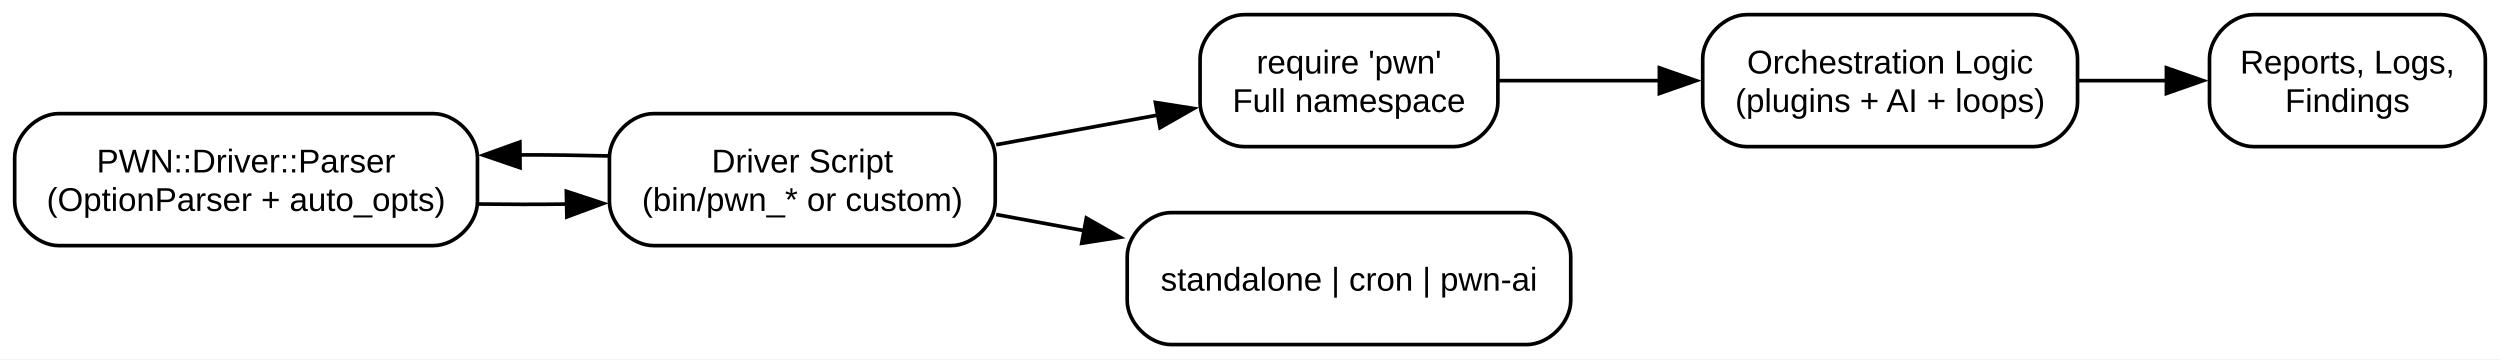
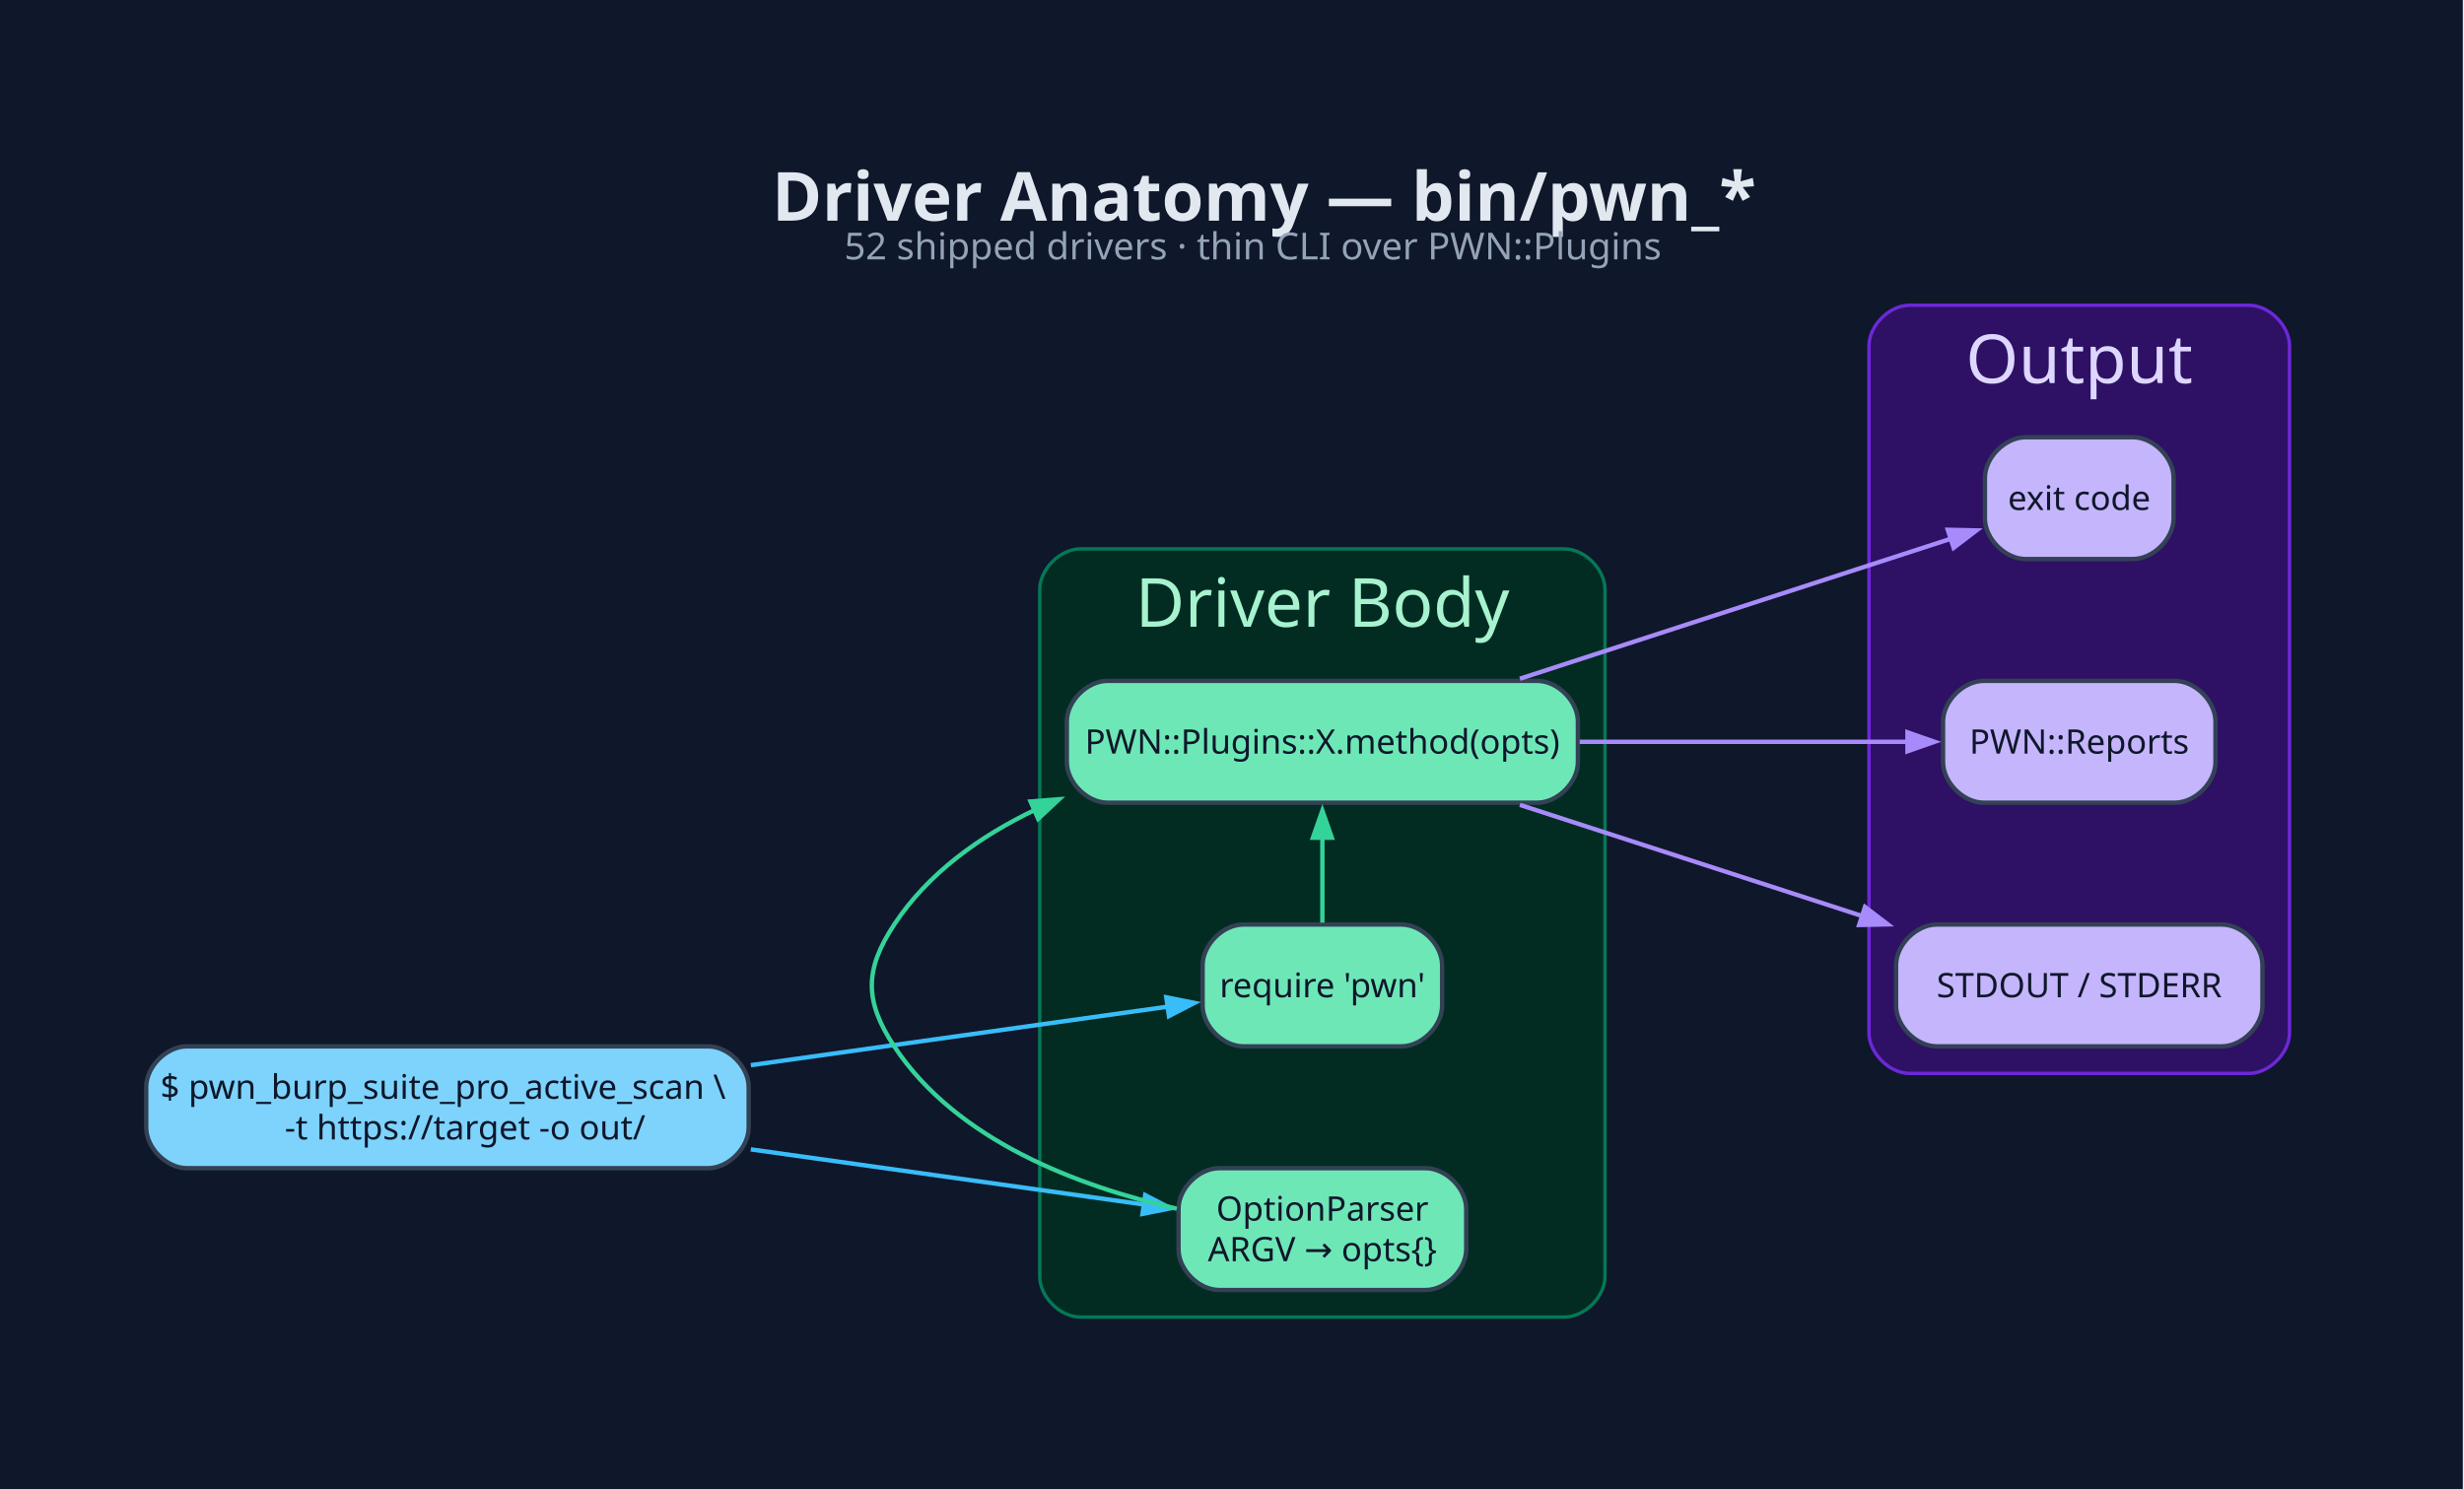
- <svg xmlns="http://www.w3.org/2000/svg" width="682pt" height="98pt" viewBox="0.00 0.00 682.00 98.00">
-   <g id="graph0" class="graph" transform="scale(1 1) rotate(0) translate(4 94)">
-     <polygon fill="white" stroke="none" points="-4,4 -4,-94 678,-94 678,4 -4,4" />
+ <svg xmlns="http://www.w3.org/2000/svg" width="728pt" height="440pt" viewBox="0.00 0.00 728.00 440.00">
+   <g id="graph0" class="graph" transform="scale(1 1) rotate(0) translate(43.2 397.2)">
+     <polygon fill="#0f172a" stroke="none" points="-43.2,43.2 -43.2,-397.2 684.45,-397.2 684.45,43.2 -43.2,43.2" />
+     <text xml:space="preserve" text-anchor="start" x="184.88" y="-332" font-family="sans-Serif" font-weight="bold" font-size="20.00" fill="#e2e8f0">Driver Anatomy — bin/pwn_*</text>
+     <text xml:space="preserve" text-anchor="start" x="206.25" y="-320.55" font-family="sans-Serif" font-size="11.00" fill="#94a3b8">52 shipped drivers · thin CLI over PWN::Plugins</text>
+     <g id="clust1" class="cluster">
+       <path fill="#022c22" stroke="#047857" d="M276,-8C276,-8 419,-8 419,-8 425,-8 431,-14 431,-20 431,-20 431,-223 431,-223 431,-229 425,-235 419,-235 419,-235 276,-235 276,-235 270,-235 264,-229 264,-223 264,-223 264,-20 264,-20 264,-14 270,-8 276,-8" />
+       <text xml:space="preserve" text-anchor="middle" x="347.5" y="-212" font-family="sans-Serif" font-size="20.00" fill="#a7f3d0">Driver Body</text>
+     </g>
+     <g id="clust3" class="cluster">
+       <path fill="#2e1065" stroke="#6d28d9" d="M521,-80C521,-80 621.25,-80 621.25,-80 627.25,-80 633.25,-86 633.25,-92 633.25,-92 633.25,-295 633.25,-295 633.25,-301 627.25,-307 621.25,-307 621.25,-307 521,-307 521,-307 515,-307 509,-301 509,-295 509,-295 509,-92 509,-92 509,-86 515,-80 521,-80" />
+       <text xml:space="preserve" text-anchor="middle" x="571.12" y="-284" font-family="sans-Serif" font-size="20.00" fill="#ddd6fe">Output</text>
+     </g>
    <g id="node1" class="node">
-       <path fill="none" stroke="black" d="M114.25,-63C114.25,-63 12,-63 12,-63 6,-63 0,-57 0,-51 0,-51 0,-39 0,-39 0,-33 6,-27 12,-27 12,-27 114.25,-27 114.25,-27 120.25,-27 126.25,-33 126.25,-39 126.25,-39 126.25,-51 126.25,-51 126.25,-57 120.25,-63 114.25,-63" />
-       <text xml:space="preserve" text-anchor="middle" x="63.12" y="-46.95" font-family="Arial" font-size="9.00">PWN::Driver::Parser</text>
-       <text xml:space="preserve" text-anchor="middle" x="63.12" y="-36.45" font-family="Arial" font-size="9.00">(OptionParser + auto_opts)</text>
+       <path fill="#7dd3fc" stroke="#334155" stroke-width="1.3" d="M166,-88C166,-88 12,-88 12,-88 6,-88 0,-82 0,-76 0,-76 0,-64 0,-64 0,-58 6,-52 12,-52 12,-52 166,-52 166,-52 172,-52 178,-58 178,-64 178,-64 178,-76 178,-76 178,-82 172,-88 166,-88" />
+       <text xml:space="preserve" text-anchor="middle" x="89" y="-72.5" font-family="sans-Serif" font-size="10.00" fill="#0f172a">$ pwn_burp_suite_pro_active_scan \ </text>
+       <text xml:space="preserve" text-anchor="middle" x="89" y="-60.5" font-family="sans-Serif" font-size="10.00" fill="#0f172a">    -t https://target -o out/</text>
    </g>
    <g id="node2" class="node">
-       <path fill="none" stroke="black" d="M255.5,-63C255.5,-63 174.25,-63 174.25,-63 168.25,-63 162.25,-57 162.25,-51 162.25,-51 162.25,-39 162.25,-39 162.25,-33 168.25,-27 174.25,-27 174.25,-27 255.5,-27 255.5,-27 261.5,-27 267.5,-33 267.5,-39 267.5,-39 267.5,-51 267.5,-51 267.5,-57 261.5,-63 255.5,-63" />
-       <text xml:space="preserve" text-anchor="middle" x="214.88" y="-46.95" font-family="Arial" font-size="9.00">Driver Script</text>
-       <text xml:space="preserve" text-anchor="middle" x="214.88" y="-36.45" font-family="Arial" font-size="9.00">(bin/pwn_* or custom)</text>
+       <path fill="#6ee7b7" stroke="#334155" stroke-width="1.3" d="M378,-52C378,-52 317,-52 317,-52 311,-52 305,-46 305,-40 305,-40 305,-28 305,-28 305,-22 311,-16 317,-16 317,-16 378,-16 378,-16 384,-16 390,-22 390,-28 390,-28 390,-40 390,-40 390,-46 384,-52 378,-52" />
+       <text xml:space="preserve" text-anchor="middle" x="347.5" y="-36.5" font-family="sans-Serif" font-size="10.00" fill="#0f172a">OptionParser</text>
+       <text xml:space="preserve" text-anchor="middle" x="347.5" y="-24.5" font-family="sans-Serif" font-size="10.00" fill="#0f172a">ARGV → opts{}</text>
+     </g>
+     <g id="edge1" class="edge">
+       <path fill="none" stroke="#38bdf8" stroke-width="1.3" d="M178.63,-57.56C217.51,-52.1 261.78,-45.89 295.09,-41.22" />
+       <polygon fill="#38bdf8" stroke="#38bdf8" stroke-width="1.3" points="295.14,-44.04 302.67,-40.15 294.36,-38.49 295.14,-44.04" />
+     </g>
+     <g id="node3" class="node">
+       <path fill="#6ee7b7" stroke="#334155" stroke-width="1.3" d="M370.88,-124C370.88,-124 324.12,-124 324.12,-124 318.12,-124 312.12,-118 312.12,-112 312.12,-112 312.12,-100 312.12,-100 312.12,-94 318.12,-88 324.12,-88 324.12,-88 370.88,-88 370.88,-88 376.88,-88 382.88,-94 382.88,-100 382.88,-100 382.88,-112 382.88,-112 382.88,-118 376.88,-124 370.88,-124" />
+       <text xml:space="preserve" text-anchor="middle" x="347.5" y="-102.5" font-family="sans-Serif" font-size="10.00" fill="#0f172a">require 'pwn'</text>
    </g>
    <g id="edge2" class="edge">
-       <path fill="none" stroke="black" d="M126.33,-38.34C134.42,-38.23 142.7,-38.22 150.8,-38.33" />
-       <polygon fill="black" stroke="black" points="150.5,-41.82 160.57,-38.51 150.64,-34.82 150.5,-41.82" />
+       <path fill="none" stroke="#38bdf8" stroke-width="1.3" d="M178.63,-82.44C220.28,-88.28 268.11,-95 302.03,-99.76" />
+       <polygon fill="#38bdf8" stroke="#38bdf8" stroke-width="1.3" points="301.39,-102.5 309.7,-100.84 302.17,-96.95 301.39,-102.5" />
    </g>
-     <g id="edge1" class="edge">
-       <path fill="none" stroke="black" d="M162.08,-51.46C154.16,-51.66 145.85,-51.76 137.57,-51.75" />
-       <polygon fill="black" stroke="black" points="137.87,-48.25 127.85,-51.67 137.82,-55.25 137.87,-48.25" />
-     </g>
-     <g id="node3" class="node">
-       <path fill="none" stroke="black" d="M392.62,-90C392.62,-90 335.38,-90 335.38,-90 329.38,-90 323.38,-84 323.38,-78 323.38,-78 323.38,-66 323.38,-66 323.38,-60 329.38,-54 335.38,-54 335.38,-54 392.62,-54 392.62,-54 398.62,-54 404.62,-60 404.62,-66 404.62,-66 404.62,-78 404.62,-78 404.62,-84 398.62,-90 392.62,-90" />
-       <text xml:space="preserve" text-anchor="middle" x="364" y="-73.95" font-family="Arial" font-size="9.00">require 'pwn'</text>
-       <text xml:space="preserve" text-anchor="middle" x="364" y="-63.45" font-family="Arial" font-size="9.00">Full namespace</text>
+     <g id="node4" class="node">
+       <path fill="#6ee7b7" stroke="#334155" stroke-width="1.3" d="M411,-196C411,-196 284,-196 284,-196 278,-196 272,-190 272,-184 272,-184 272,-172 272,-172 272,-166 278,-160 284,-160 284,-160 411,-160 411,-160 417,-160 423,-166 423,-172 423,-172 423,-184 423,-184 423,-190 417,-196 411,-196" />
+       <text xml:space="preserve" text-anchor="middle" x="347.5" y="-174.5" font-family="sans-Serif" font-size="10.00" fill="#0f172a">PWN::Plugins::X.method(opts)</text>
    </g>
    <g id="edge3" class="edge">
-       <path fill="none" stroke="black" d="M267.75,-54.52C282.11,-57.15 297.68,-60.01 311.99,-62.64" />
-       <polygon fill="black" stroke="black" points="311.2,-66.05 321.66,-64.41 312.46,-59.17 311.2,-66.05" />
+       <path fill="none" stroke="#34d399" stroke-width="1.3" d="M304.47,-40.03C275.53,-46.57 239.42,-60.1 221,-88 212.18,-101.35 212.18,-110.65 221,-124 231.03,-139.19 246.3,-150.12 262.8,-157.98" />
+       <polygon fill="#34d399" stroke="#34d399" stroke-width="1.3" points="261.27,-160.36 269.72,-161.02 263.53,-155.24 261.27,-160.36" />
+     </g>
+     <g id="edge4" class="edge">
+       <path fill="none" stroke="#34d399" stroke-width="1.3" d="M347.5,-124.56C347.5,-132.96 347.5,-141.37 347.5,-149.77" />
+       <polygon fill="#34d399" stroke="#34d399" stroke-width="1.3" points="344.7,-149.66 347.5,-157.66 350.3,-149.66 344.7,-149.66" />
+     </g>
+     <g id="node5" class="node">
+       <path fill="#c4b5fd" stroke="#334155" stroke-width="1.3" d="M613.25,-124C613.25,-124 529,-124 529,-124 523,-124 517,-118 517,-112 517,-112 517,-100 517,-100 517,-94 523,-88 529,-88 529,-88 613.25,-88 613.25,-88 619.25,-88 625.25,-94 625.25,-100 625.25,-100 625.25,-112 625.25,-112 625.25,-118 619.25,-124 613.25,-124" />
+       <text xml:space="preserve" text-anchor="middle" x="571.12" y="-102.5" font-family="sans-Serif" font-size="10.00" fill="#0f172a">STDOUT / STDERR</text>
+     </g>
+     <g id="edge5" class="edge">
+       <path fill="none" stroke="#a78bfa" stroke-width="1.3" d="M405.86,-159.36C436.91,-149.28 475.33,-136.8 507.2,-126.44" />
+       <polygon fill="#a78bfa" stroke="#a78bfa" stroke-width="1.3" points="507.82,-129.19 514.56,-124.05 506.09,-123.86 507.82,-129.19" />
    </g>
    <g id="node6" class="node">
-       <path fill="none" stroke="black" d="M412.5,-36C412.5,-36 315.5,-36 315.5,-36 309.5,-36 303.5,-30 303.5,-24 303.5,-24 303.5,-12 303.5,-12 303.5,-6 309.5,0 315.5,0 315.5,0 412.5,0 412.5,0 418.5,0 424.5,-6 424.5,-12 424.5,-12 424.5,-24 424.5,-24 424.5,-30 418.5,-36 412.5,-36" />
-       <text xml:space="preserve" text-anchor="middle" x="364" y="-14.7" font-family="Arial" font-size="9.00">standalone | cron | pwn-ai</text>
+       <path fill="#c4b5fd" stroke="#334155" stroke-width="1.3" d="M599.38,-196C599.38,-196 542.88,-196 542.88,-196 536.88,-196 530.88,-190 530.88,-184 530.88,-184 530.88,-172 530.88,-172 530.88,-166 536.88,-160 542.88,-160 542.88,-160 599.38,-160 599.38,-160 605.38,-160 611.38,-166 611.38,-172 611.38,-172 611.38,-184 611.38,-184 611.38,-190 605.38,-196 599.38,-196" />
+       <text xml:space="preserve" text-anchor="middle" x="571.12" y="-174.5" font-family="sans-Serif" font-size="10.00" fill="#0f172a">PWN::Reports</text>
    </g>
    <g id="edge6" class="edge">
-       <path fill="none" stroke="black" d="M267.75,-35.48C275.59,-34.04 283.81,-32.53 291.97,-31.03" />
-       <polygon fill="black" stroke="black" points="292.36,-34.52 301.56,-29.27 291.09,-27.64 292.36,-34.52" />
+       <path fill="none" stroke="#a78bfa" stroke-width="1.3" d="M423.53,-178C455.55,-178 492.02,-178 520.58,-178" />
+       <polygon fill="#a78bfa" stroke="#a78bfa" stroke-width="1.3" points="520.37,-180.8 528.37,-178 520.37,-175.2 520.37,-180.8" />
    </g>
-     <g id="node4" class="node">
-       <path fill="none" stroke="black" d="M550.75,-90C550.75,-90 472.5,-90 472.5,-90 466.5,-90 460.5,-84 460.5,-78 460.5,-78 460.5,-66 460.5,-66 460.5,-60 466.5,-54 472.5,-54 472.5,-54 550.75,-54 550.75,-54 556.75,-54 562.75,-60 562.75,-66 562.75,-66 562.75,-78 562.75,-78 562.75,-84 556.75,-90 550.75,-90" />
-       <text xml:space="preserve" text-anchor="middle" x="511.62" y="-73.95" font-family="Arial" font-size="9.00">Orchestration Logic</text>
-       <text xml:space="preserve" text-anchor="middle" x="511.62" y="-63.45" font-family="Arial" font-size="9.00">(plugins + AI + loops)</text>
+     <g id="node7" class="node">
+       <path fill="#c4b5fd" stroke="#334155" stroke-width="1.3" d="M587,-268C587,-268 555.25,-268 555.25,-268 549.25,-268 543.25,-262 543.25,-256 543.25,-256 543.25,-244 543.25,-244 543.25,-238 549.25,-232 555.25,-232 555.25,-232 587,-232 587,-232 593,-232 599,-238 599,-244 599,-244 599,-256 599,-256 599,-262 593,-268 587,-268" />
+       <text xml:space="preserve" text-anchor="middle" x="571.12" y="-246.5" font-family="sans-Serif" font-size="10.00" fill="#0f172a">exit code</text>
    </g>
-     <g id="edge4" class="edge">
-       <path fill="none" stroke="black" d="M404.79,-72C418.42,-72 433.99,-72 448.93,-72" />
-       <polygon fill="black" stroke="black" points="448.68,-75.5 458.68,-72 448.68,-68.5 448.68,-75.5" />
-     </g>
-     <g id="node5" class="node">
-       <path fill="none" stroke="black" d="M662,-90C662,-90 610.75,-90 610.75,-90 604.75,-90 598.75,-84 598.75,-78 598.75,-78 598.75,-66 598.75,-66 598.75,-60 604.75,-54 610.75,-54 610.75,-54 662,-54 662,-54 668,-54 674,-60 674,-66 674,-66 674,-78 674,-78 674,-84 668,-90 662,-90" />
-       <text xml:space="preserve" text-anchor="middle" x="636.38" y="-73.95" font-family="Arial" font-size="9.00">Reports, Logs,</text>
-       <text xml:space="preserve" text-anchor="middle" x="636.38" y="-63.45" font-family="Arial" font-size="9.00">Findings</text>
-     </g>
-     <g id="edge5" class="edge">
-       <path fill="none" stroke="black" d="M562.91,-72C570.91,-72 579.18,-72 587.14,-72" />
-       <polygon fill="black" stroke="black" points="587,-75.5 597,-72 587,-68.5 587,-75.5" />
+     <g id="edge7" class="edge">
+       <path fill="none" stroke="#a78bfa" stroke-width="1.3" d="M405.86,-196.64C446.07,-209.7 498.63,-226.77 533.34,-238.05" />
+       <polygon fill="#a78bfa" stroke="#a78bfa" stroke-width="1.3" points="532.28,-240.65 540.76,-240.46 534.01,-235.32 532.28,-240.65" />
    </g>
  </g>
</svg>
